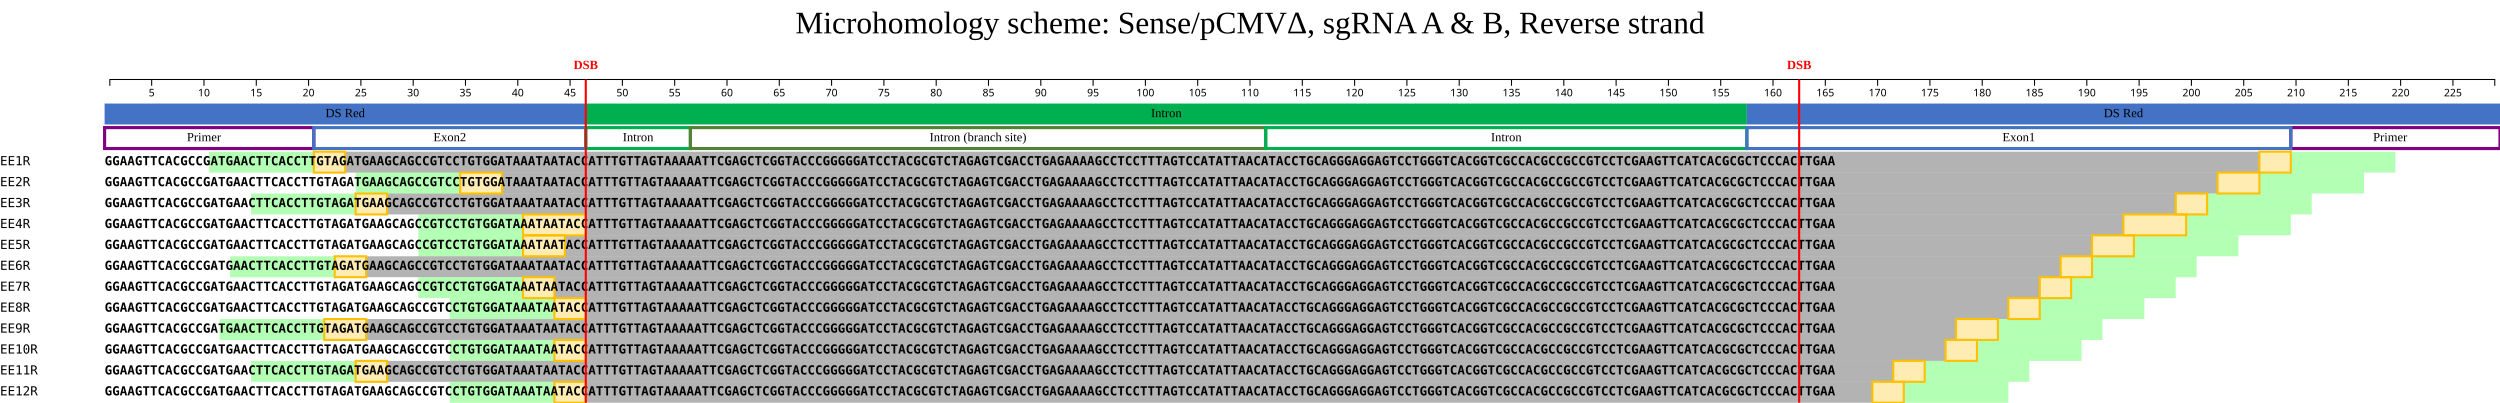
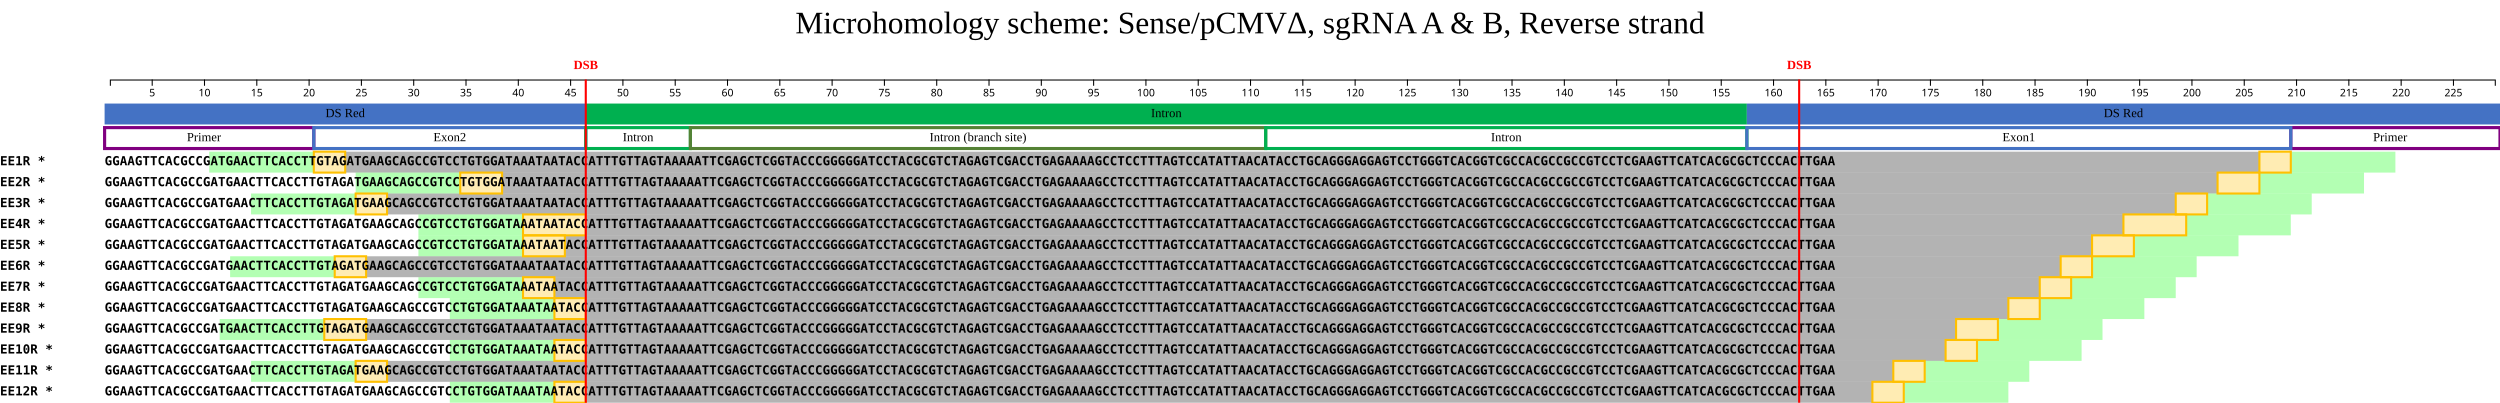
<svg width="2390" height="385">
  <g width="2390" height="50">
    <text x="1195" y="25" style="text-anchor: middle; dominant-baseline: middle; overflow: visible; font-size: 30px;">Microhomology scheme: Sense/pCMVΔ, sgRNA A &amp; B, Reverse strand</text>
  </g>
  <g transform="translate(0, 53)" width="2390" height="332">
    <g transform="translate(100, 23)" width="2290" height="20">
      <g fill="none" font-size="10" font-family="sans-serif" text-anchor="middle">
-         <path class="domain" stroke="currentColor" d="M5,6V0H2285V6" />
-         <g class="tick" opacity="1" transform="translate(45,0)">
+         <path class="domain" stroke="currentColor" d="M5.5,6V0.5H2285.5V6" />
+         <g class="tick" opacity="1" transform="translate(45.5,0)">
          <line stroke="currentColor" y2="6" />
          <text fill="currentColor" y="9" dy="0.71em">5</text>
        </g>
-         <g class="tick" opacity="1" transform="translate(95,0)">
+         <g class="tick" opacity="1" transform="translate(95.5,0)">
          <line stroke="currentColor" y2="6" />
          <text fill="currentColor" y="9" dy="0.71em">10</text>
        </g>
-         <g class="tick" opacity="1" transform="translate(145,0)">
+         <g class="tick" opacity="1" transform="translate(145.5,0)">
          <line stroke="currentColor" y2="6" />
          <text fill="currentColor" y="9" dy="0.71em">15</text>
        </g>
-         <g class="tick" opacity="1" transform="translate(195,0)">
+         <g class="tick" opacity="1" transform="translate(195.5,0)">
          <line stroke="currentColor" y2="6" />
          <text fill="currentColor" y="9" dy="0.71em">20</text>
        </g>
-         <g class="tick" opacity="1" transform="translate(245,0)">
+         <g class="tick" opacity="1" transform="translate(245.5,0)">
          <line stroke="currentColor" y2="6" />
          <text fill="currentColor" y="9" dy="0.71em">25</text>
        </g>
-         <g class="tick" opacity="1" transform="translate(295,0)">
+         <g class="tick" opacity="1" transform="translate(295.5,0)">
          <line stroke="currentColor" y2="6" />
          <text fill="currentColor" y="9" dy="0.71em">30</text>
        </g>
-         <g class="tick" opacity="1" transform="translate(345,0)">
+         <g class="tick" opacity="1" transform="translate(345.5,0)">
          <line stroke="currentColor" y2="6" />
          <text fill="currentColor" y="9" dy="0.71em">35</text>
        </g>
-         <g class="tick" opacity="1" transform="translate(395,0)">
+         <g class="tick" opacity="1" transform="translate(395.5,0)">
          <line stroke="currentColor" y2="6" />
          <text fill="currentColor" y="9" dy="0.71em">40</text>
        </g>
-         <g class="tick" opacity="1" transform="translate(445,0)">
+         <g class="tick" opacity="1" transform="translate(445.5,0)">
          <line stroke="currentColor" y2="6" />
          <text fill="currentColor" y="9" dy="0.71em">45</text>
        </g>
-         <g class="tick" opacity="1" transform="translate(495,0)">
+         <g class="tick" opacity="1" transform="translate(495.5,0)">
          <line stroke="currentColor" y2="6" />
          <text fill="currentColor" y="9" dy="0.71em">50</text>
        </g>
-         <g class="tick" opacity="1" transform="translate(545,0)">
+         <g class="tick" opacity="1" transform="translate(545.5,0)">
          <line stroke="currentColor" y2="6" />
          <text fill="currentColor" y="9" dy="0.71em">55</text>
        </g>
-         <g class="tick" opacity="1" transform="translate(595,0)">
+         <g class="tick" opacity="1" transform="translate(595.5,0)">
          <line stroke="currentColor" y2="6" />
          <text fill="currentColor" y="9" dy="0.71em">60</text>
        </g>
-         <g class="tick" opacity="1" transform="translate(645,0)">
+         <g class="tick" opacity="1" transform="translate(645.5,0)">
          <line stroke="currentColor" y2="6" />
          <text fill="currentColor" y="9" dy="0.71em">65</text>
        </g>
-         <g class="tick" opacity="1" transform="translate(695,0)">
+         <g class="tick" opacity="1" transform="translate(695.5,0)">
          <line stroke="currentColor" y2="6" />
          <text fill="currentColor" y="9" dy="0.71em">70</text>
        </g>
-         <g class="tick" opacity="1" transform="translate(745,0)">
+         <g class="tick" opacity="1" transform="translate(745.5,0)">
          <line stroke="currentColor" y2="6" />
          <text fill="currentColor" y="9" dy="0.71em">75</text>
        </g>
-         <g class="tick" opacity="1" transform="translate(795,0)">
+         <g class="tick" opacity="1" transform="translate(795.5,0)">
          <line stroke="currentColor" y2="6" />
          <text fill="currentColor" y="9" dy="0.71em">80</text>
        </g>
-         <g class="tick" opacity="1" transform="translate(845,0)">
+         <g class="tick" opacity="1" transform="translate(845.5,0)">
          <line stroke="currentColor" y2="6" />
          <text fill="currentColor" y="9" dy="0.71em">85</text>
        </g>
-         <g class="tick" opacity="1" transform="translate(895,0)">
+         <g class="tick" opacity="1" transform="translate(895.5,0)">
          <line stroke="currentColor" y2="6" />
          <text fill="currentColor" y="9" dy="0.71em">90</text>
        </g>
-         <g class="tick" opacity="1" transform="translate(945,0)">
+         <g class="tick" opacity="1" transform="translate(945.5,0)">
          <line stroke="currentColor" y2="6" />
          <text fill="currentColor" y="9" dy="0.71em">95</text>
        </g>
-         <g class="tick" opacity="1" transform="translate(995,0)">
+         <g class="tick" opacity="1" transform="translate(995.5,0)">
          <line stroke="currentColor" y2="6" />
          <text fill="currentColor" y="9" dy="0.71em">100</text>
        </g>
-         <g class="tick" opacity="1" transform="translate(1045,0)">
+         <g class="tick" opacity="1" transform="translate(1045.5,0)">
          <line stroke="currentColor" y2="6" />
          <text fill="currentColor" y="9" dy="0.71em">105</text>
        </g>
-         <g class="tick" opacity="1" transform="translate(1095,0)">
+         <g class="tick" opacity="1" transform="translate(1095.5,0)">
          <line stroke="currentColor" y2="6" />
          <text fill="currentColor" y="9" dy="0.71em">110</text>
        </g>
-         <g class="tick" opacity="1" transform="translate(1145,0)">
+         <g class="tick" opacity="1" transform="translate(1145.5,0)">
          <line stroke="currentColor" y2="6" />
          <text fill="currentColor" y="9" dy="0.71em">115</text>
        </g>
-         <g class="tick" opacity="1" transform="translate(1195,0)">
+         <g class="tick" opacity="1" transform="translate(1195.5,0)">
          <line stroke="currentColor" y2="6" />
          <text fill="currentColor" y="9" dy="0.71em">120</text>
        </g>
-         <g class="tick" opacity="1" transform="translate(1245,0)">
+         <g class="tick" opacity="1" transform="translate(1245.5,0)">
          <line stroke="currentColor" y2="6" />
          <text fill="currentColor" y="9" dy="0.71em">125</text>
        </g>
-         <g class="tick" opacity="1" transform="translate(1295,0)">
+         <g class="tick" opacity="1" transform="translate(1295.5,0)">
          <line stroke="currentColor" y2="6" />
          <text fill="currentColor" y="9" dy="0.71em">130</text>
        </g>
-         <g class="tick" opacity="1" transform="translate(1345,0)">
+         <g class="tick" opacity="1" transform="translate(1345.5,0)">
          <line stroke="currentColor" y2="6" />
          <text fill="currentColor" y="9" dy="0.71em">135</text>
        </g>
-         <g class="tick" opacity="1" transform="translate(1395,0)">
+         <g class="tick" opacity="1" transform="translate(1395.5,0)">
          <line stroke="currentColor" y2="6" />
          <text fill="currentColor" y="9" dy="0.71em">140</text>
        </g>
-         <g class="tick" opacity="1" transform="translate(1445,0)">
+         <g class="tick" opacity="1" transform="translate(1445.5,0)">
          <line stroke="currentColor" y2="6" />
          <text fill="currentColor" y="9" dy="0.71em">145</text>
        </g>
-         <g class="tick" opacity="1" transform="translate(1495,0)">
+         <g class="tick" opacity="1" transform="translate(1495.5,0)">
          <line stroke="currentColor" y2="6" />
          <text fill="currentColor" y="9" dy="0.71em">150</text>
        </g>
-         <g class="tick" opacity="1" transform="translate(1545,0)">
+         <g class="tick" opacity="1" transform="translate(1545.5,0)">
          <line stroke="currentColor" y2="6" />
          <text fill="currentColor" y="9" dy="0.71em">155</text>
        </g>
-         <g class="tick" opacity="1" transform="translate(1595,0)">
+         <g class="tick" opacity="1" transform="translate(1595.5,0)">
          <line stroke="currentColor" y2="6" />
          <text fill="currentColor" y="9" dy="0.71em">160</text>
        </g>
-         <g class="tick" opacity="1" transform="translate(1645,0)">
+         <g class="tick" opacity="1" transform="translate(1645.5,0)">
          <line stroke="currentColor" y2="6" />
          <text fill="currentColor" y="9" dy="0.71em">165</text>
        </g>
-         <g class="tick" opacity="1" transform="translate(1695,0)">
+         <g class="tick" opacity="1" transform="translate(1695.5,0)">
          <line stroke="currentColor" y2="6" />
          <text fill="currentColor" y="9" dy="0.71em">170</text>
        </g>
-         <g class="tick" opacity="1" transform="translate(1745,0)">
+         <g class="tick" opacity="1" transform="translate(1745.5,0)">
          <line stroke="currentColor" y2="6" />
          <text fill="currentColor" y="9" dy="0.71em">175</text>
        </g>
-         <g class="tick" opacity="1" transform="translate(1795,0)">
+         <g class="tick" opacity="1" transform="translate(1795.5,0)">
          <line stroke="currentColor" y2="6" />
          <text fill="currentColor" y="9" dy="0.71em">180</text>
        </g>
-         <g class="tick" opacity="1" transform="translate(1845,0)">
+         <g class="tick" opacity="1" transform="translate(1845.5,0)">
          <line stroke="currentColor" y2="6" />
          <text fill="currentColor" y="9" dy="0.71em">185</text>
        </g>
-         <g class="tick" opacity="1" transform="translate(1895,0)">
+         <g class="tick" opacity="1" transform="translate(1895.5,0)">
          <line stroke="currentColor" y2="6" />
          <text fill="currentColor" y="9" dy="0.71em">190</text>
        </g>
-         <g class="tick" opacity="1" transform="translate(1945,0)">
+         <g class="tick" opacity="1" transform="translate(1945.5,0)">
          <line stroke="currentColor" y2="6" />
          <text fill="currentColor" y="9" dy="0.71em">195</text>
        </g>
-         <g class="tick" opacity="1" transform="translate(1995,0)">
+         <g class="tick" opacity="1" transform="translate(1995.5,0)">
          <line stroke="currentColor" y2="6" />
          <text fill="currentColor" y="9" dy="0.71em">200</text>
        </g>
-         <g class="tick" opacity="1" transform="translate(2045,0)">
+         <g class="tick" opacity="1" transform="translate(2045.5,0)">
          <line stroke="currentColor" y2="6" />
          <text fill="currentColor" y="9" dy="0.71em">205</text>
        </g>
-         <g class="tick" opacity="1" transform="translate(2095,0)">
+         <g class="tick" opacity="1" transform="translate(2095.5,0)">
          <line stroke="currentColor" y2="6" />
          <text fill="currentColor" y="9" dy="0.71em">210</text>
        </g>
-         <g class="tick" opacity="1" transform="translate(2145,0)">
+         <g class="tick" opacity="1" transform="translate(2145.5,0)">
          <line stroke="currentColor" y2="6" />
          <text fill="currentColor" y="9" dy="0.71em">215</text>
        </g>
-         <g class="tick" opacity="1" transform="translate(2195,0)">
+         <g class="tick" opacity="1" transform="translate(2195.5,0)">
          <line stroke="currentColor" y2="6" />
          <text fill="currentColor" y="9" dy="0.71em">220</text>
        </g>
-         <g class="tick" opacity="1" transform="translate(2245,0)">
+         <g class="tick" opacity="1" transform="translate(2245.5,0)">
          <line stroke="currentColor" y2="6" />
          <text fill="currentColor" y="9" dy="0.71em">225</text>
        </g>
      </g>
    </g>
    <g transform="translate(100, 46)" width="2290" height="20" style="overflow: visible;">
      <rect x="0" y="0" width="460" height="20" style="fill: rgb(68, 114, 196);" />
      <text text-anchor="middle" transform="translate(230, 10)" dy=".5ex">DS Red</text>
      <rect x="460" y="0" width="1110" height="20" style="fill: rgb(0, 176, 80);" />
      <text text-anchor="middle" transform="translate(1015, 10)" dy=".5ex">Intron</text>
      <rect x="1570" y="0" width="720" height="20" style="fill: rgb(68, 114, 196);" />
      <text text-anchor="middle" transform="translate(1930, 10)" dy=".5ex">DS Red</text>
    </g>
    <g transform="translate(100, 69)" width="2290" height="20">
      <rect x="0" y="0" width="200" height="20" style="fill: rgba(0, 0, 0, 0); fill-opacity: 0; stroke: purple; stroke-opacity: 1; stroke-width: 3;" />
      <text text-anchor="middle" x="95" y="10" dy=".5ex">Primer</text>
      <rect x="2090" y="0" width="200" height="20" style="fill: rgba(0, 0, 0, 0); fill-opacity: 0; stroke: purple; stroke-opacity: 1; stroke-width: 3;" />
      <text text-anchor="middle" x="2185" y="10" dy=".5ex">Primer</text>
    </g>
    <g transform="translate(100, 69)" width="2290" height="20">
      <rect x="200" y="0" width="260" height="20" style="fill: rgba(0, 0, 0, 0); fill-opacity: 0; stroke: rgb(68, 114, 196); stroke-opacity: 1; stroke-width: 3;" />
      <text text-anchor="middle" transform="translate(330, 10)" dy=".5ex">Exon2</text>
      <rect x="460" y="0" width="100" height="20" style="fill: rgba(0, 0, 0, 0); fill-opacity: 0; stroke: rgb(0, 176, 80); stroke-opacity: 1; stroke-width: 3;" />
      <text text-anchor="middle" transform="translate(510, 10)" dy=".5ex">Intron</text>
      <rect x="560" y="0" width="550" height="20" style="fill: rgba(0, 0, 0, 0); fill-opacity: 0; stroke: rgb(84, 130, 53); stroke-opacity: 1; stroke-width: 3;" />
      <text text-anchor="middle" transform="translate(835, 10)" dy=".5ex">Intron (branch site)</text>
      <rect x="1110" y="0" width="460" height="20" style="fill: rgba(0, 0, 0, 0); fill-opacity: 0; stroke: rgb(0, 176, 80); stroke-opacity: 1; stroke-width: 3;" />
      <text text-anchor="middle" transform="translate(1340, 10)" dy=".5ex">Intron</text>
      <rect x="1570" y="0" width="520" height="20" style="fill: rgba(0, 0, 0, 0); fill-opacity: 0; stroke: rgb(68, 114, 196); stroke-opacity: 1; stroke-width: 3;" />
      <text text-anchor="middle" transform="translate(1830, 10)" dy=".5ex">Exon1</text>
    </g>
    <g transform="translate(0, 92)" width="100" height="240" style="overflow: visible;">
      <g transform="translate(0, 0)" width="100" height="20" style="overflow: visible;">
-         <text x="0" y="10" dy=".5ex" style="font-family: monospace; font-weight: normal;">EE1R</text>
+         <text x="0" y="10" dy=".5ex" style="font-family: monospace; font-weight: bold;">EE1R *</text>
      </g>
      <g transform="translate(0, 20)" width="100" height="20" style="overflow: visible;">
-         <text x="0" y="10" dy=".5ex" style="font-family: monospace; font-weight: normal;">EE2R</text>
+         <text x="0" y="10" dy=".5ex" style="font-family: monospace; font-weight: bold;">EE2R *</text>
      </g>
      <g transform="translate(0, 40)" width="100" height="20" style="overflow: visible;">
-         <text x="0" y="10" dy=".5ex" style="font-family: monospace; font-weight: normal;">EE3R</text>
+         <text x="0" y="10" dy=".5ex" style="font-family: monospace; font-weight: bold;">EE3R *</text>
      </g>
      <g transform="translate(0, 60)" width="100" height="20" style="overflow: visible;">
-         <text x="0" y="10" dy=".5ex" style="font-family: monospace; font-weight: normal;">EE4R</text>
+         <text x="0" y="10" dy=".5ex" style="font-family: monospace; font-weight: bold;">EE4R *</text>
      </g>
      <g transform="translate(0, 80)" width="100" height="20" style="overflow: visible;">
-         <text x="0" y="10" dy=".5ex" style="font-family: monospace; font-weight: normal;">EE5R</text>
+         <text x="0" y="10" dy=".5ex" style="font-family: monospace; font-weight: bold;">EE5R *</text>
      </g>
      <g transform="translate(0, 100)" width="100" height="20" style="overflow: visible;">
-         <text x="0" y="10" dy=".5ex" style="font-family: monospace; font-weight: normal;">EE6R</text>
+         <text x="0" y="10" dy=".5ex" style="font-family: monospace; font-weight: bold;">EE6R *</text>
      </g>
      <g transform="translate(0, 120)" width="100" height="20" style="overflow: visible;">
-         <text x="0" y="10" dy=".5ex" style="font-family: monospace; font-weight: normal;">EE7R</text>
+         <text x="0" y="10" dy=".5ex" style="font-family: monospace; font-weight: bold;">EE7R *</text>
      </g>
      <g transform="translate(0, 140)" width="100" height="20" style="overflow: visible;">
-         <text x="0" y="10" dy=".5ex" style="font-family: monospace; font-weight: normal;">EE8R</text>
+         <text x="0" y="10" dy=".5ex" style="font-family: monospace; font-weight: bold;">EE8R *</text>
      </g>
      <g transform="translate(0, 160)" width="100" height="20" style="overflow: visible;">
-         <text x="0" y="10" dy=".5ex" style="font-family: monospace; font-weight: normal;">EE9R</text>
+         <text x="0" y="10" dy=".5ex" style="font-family: monospace; font-weight: bold;">EE9R *</text>
      </g>
      <g transform="translate(0, 180)" width="100" height="20" style="overflow: visible;">
-         <text x="0" y="10" dy=".5ex" style="font-family: monospace; font-weight: normal;">EE10R</text>
+         <text x="0" y="10" dy=".5ex" style="font-family: monospace; font-weight: bold;">EE10R *</text>
      </g>
      <g transform="translate(0, 200)" width="100" height="20" style="overflow: visible;">
-         <text x="0" y="10" dy=".5ex" style="font-family: monospace; font-weight: normal;">EE11R</text>
+         <text x="0" y="10" dy=".5ex" style="font-family: monospace; font-weight: bold;">EE11R *</text>
      </g>
      <g transform="translate(0, 220)" width="100" height="20" style="overflow: visible;">
-         <text x="0" y="10" dy=".5ex" style="font-family: monospace; font-weight: normal;">EE12R</text>
+         <text x="0" y="10" dy=".5ex" style="font-family: monospace; font-weight: bold;">EE12R *</text>
      </g>
    </g>
    <g transform="translate(100, 92)" height="240" style="overflow: visible;">
      <rect x="100" y="0" width="100" height="20" style="fill: rgb(0, 255, 0); opacity: 0.3;" />
      <rect x="2090" y="0" width="100" height="20" style="fill: rgb(0, 255, 0); opacity: 0.3;" />
      <rect x="230" y="0" width="1830" height="20" opacity="0.3" style="fill: black;" />
      <rect x="240" y="20" width="100" height="20" style="fill: rgb(0, 255, 0); opacity: 0.3;" />
      <rect x="2060" y="20" width="100" height="20" style="fill: rgb(0, 255, 0); opacity: 0.3;" />
      <rect x="380" y="20" width="1640" height="20" opacity="0.3" style="fill: black;" />
      <rect x="140" y="40" width="100" height="20" style="fill: rgb(0, 255, 0); opacity: 0.3;" />
      <rect x="2010" y="40" width="100" height="20" style="fill: rgb(0, 255, 0); opacity: 0.3;" />
      <rect x="270" y="40" width="1710" height="20" opacity="0.3" style="fill: black;" />
      <rect x="300" y="60" width="100" height="20" style="fill: rgb(0, 255, 0); opacity: 0.3;" />
      <rect x="1990" y="60" width="100" height="20" style="fill: rgb(0, 255, 0); opacity: 0.3;" />
      <rect x="460" y="60" width="1470" height="20" opacity="0.3" style="fill: black;" />
      <rect x="300" y="80" width="100" height="20" style="fill: rgb(0, 255, 0); opacity: 0.3;" />
      <rect x="1940" y="80" width="100" height="20" style="fill: rgb(0, 255, 0); opacity: 0.3;" />
      <rect x="440" y="80" width="1460" height="20" opacity="0.3" style="fill: black;" />
      <rect x="120" y="100" width="100" height="20" style="fill: rgb(0, 255, 0); opacity: 0.3;" />
      <rect x="1900" y="100" width="100" height="20" style="fill: rgb(0, 255, 0); opacity: 0.3;" />
      <rect x="250" y="100" width="1620" height="20" opacity="0.3" style="fill: black;" />
      <rect x="300" y="120" width="100" height="20" style="fill: rgb(0, 255, 0); opacity: 0.3;" />
      <rect x="1880" y="120" width="100" height="20" style="fill: rgb(0, 255, 0); opacity: 0.3;" />
      <rect x="430" y="120" width="1420" height="20" opacity="0.3" style="fill: black;" />
      <rect x="330" y="140" width="100" height="20" style="fill: rgb(0, 255, 0); opacity: 0.3;" />
      <rect x="1850" y="140" width="100" height="20" style="fill: rgb(0, 255, 0); opacity: 0.3;" />
      <rect x="460" y="140" width="1360" height="20" opacity="0.3" style="fill: black;" />
      <rect x="110" y="160" width="100" height="20" style="fill: rgb(0, 255, 0); opacity: 0.3;" />
      <rect x="1810" y="160" width="100" height="20" style="fill: rgb(0, 255, 0); opacity: 0.3;" />
      <rect x="250" y="160" width="1520" height="20" opacity="0.3" style="fill: black;" />
      <rect x="330" y="180" width="100" height="20" style="fill: rgb(0, 255, 0); opacity: 0.3;" />
      <rect x="1790" y="180" width="100" height="20" style="fill: rgb(0, 255, 0); opacity: 0.3;" />
      <rect x="460" y="180" width="1300" height="20" opacity="0.3" style="fill: black;" />
      <rect x="140" y="200" width="100" height="20" style="fill: rgb(0, 255, 0); opacity: 0.3;" />
      <rect x="1740" y="200" width="100" height="20" style="fill: rgb(0, 255, 0); opacity: 0.3;" />
      <rect x="270" y="200" width="1440" height="20" opacity="0.3" style="fill: black;" />
      <rect x="330" y="220" width="100" height="20" style="fill: rgb(0, 255, 0); opacity: 0.3;" />
      <rect x="1720" y="220" width="100" height="20" style="fill: rgb(0, 255, 0); opacity: 0.3;" />
      <rect x="460" y="220" width="1230" height="20" opacity="0.3" style="fill: black;" />
      <rect x="200" y="0" width="30" height="20" style="fill: rgb(255, 192, 0); fill-opacity: 0.3; stroke: rgb(255, 192, 0); stroke-opacity: 1; stroke-width: 2;" />
      <rect x="2060" y="0" width="30" height="20" style="fill: rgb(255, 192, 0); fill-opacity: 0.3; stroke: rgb(255, 192, 0); stroke-opacity: 1; stroke-width: 2;" />
      <g width="2290" height="20" transform="translate(0, 0)">
        <text x="0" y="10" dy=".5ex" textLength="2290" style="font-family: monospace; font-weight: bold;">GGAAGTTCACGCCGATGAACTTCACCTTGTAGATGAAGCAGCCGTCCTGTGGATAAATAATACCATTTGTTAGTAAAAATTCGAGCTCGGTACCCGGGGGATCCTACGCGTCTAGAGTCGACCTGAGAAAAGCCTCCTTTAGTCCATATTAACATACCTGCAGGGAGGAGTCCTGGGTCACGGTCGCCACGCCGCCGTCCTCGAAGTTCATCACGCGCTCCCACTTGAA</text>
      </g>
      <rect x="340" y="20" width="40" height="20" style="fill: rgb(255, 192, 0); fill-opacity: 0.3; stroke: rgb(255, 192, 0); stroke-opacity: 1; stroke-width: 2;" />
      <rect x="2020" y="20" width="40" height="20" style="fill: rgb(255, 192, 0); fill-opacity: 0.3; stroke: rgb(255, 192, 0); stroke-opacity: 1; stroke-width: 2;" />
      <g width="2290" height="20" transform="translate(0, 20)">
        <text x="0" y="10" dy=".5ex" textLength="2290" style="font-family: monospace; font-weight: bold;">GGAAGTTCACGCCGATGAACTTCACCTTGTAGATGAAGCAGCCGTCCTGTGGATAAATAATACCATTTGTTAGTAAAAATTCGAGCTCGGTACCCGGGGGATCCTACGCGTCTAGAGTCGACCTGAGAAAAGCCTCCTTTAGTCCATATTAACATACCTGCAGGGAGGAGTCCTGGGTCACGGTCGCCACGCCGCCGTCCTCGAAGTTCATCACGCGCTCCCACTTGAA</text>
      </g>
      <rect x="240" y="40" width="30" height="20" style="fill: rgb(255, 192, 0); fill-opacity: 0.3; stroke: rgb(255, 192, 0); stroke-opacity: 1; stroke-width: 2;" />
      <rect x="1980" y="40" width="30" height="20" style="fill: rgb(255, 192, 0); fill-opacity: 0.3; stroke: rgb(255, 192, 0); stroke-opacity: 1; stroke-width: 2;" />
      <g width="2290" height="20" transform="translate(0, 40)">
        <text x="0" y="10" dy=".5ex" textLength="2290" style="font-family: monospace; font-weight: bold;">GGAAGTTCACGCCGATGAACTTCACCTTGTAGATGAAGCAGCCGTCCTGTGGATAAATAATACCATTTGTTAGTAAAAATTCGAGCTCGGTACCCGGGGGATCCTACGCGTCTAGAGTCGACCTGAGAAAAGCCTCCTTTAGTCCATATTAACATACCTGCAGGGAGGAGTCCTGGGTCACGGTCGCCACGCCGCCGTCCTCGAAGTTCATCACGCGCTCCCACTTGAA</text>
      </g>
      <rect x="400" y="60" width="60" height="20" style="fill: rgb(255, 192, 0); fill-opacity: 0.3; stroke: rgb(255, 192, 0); stroke-opacity: 1; stroke-width: 2;" />
      <rect x="1930" y="60" width="60" height="20" style="fill: rgb(255, 192, 0); fill-opacity: 0.3; stroke: rgb(255, 192, 0); stroke-opacity: 1; stroke-width: 2;" />
      <g width="2290" height="20" transform="translate(0, 60)">
        <text x="0" y="10" dy=".5ex" textLength="2290" style="font-family: monospace; font-weight: bold;">GGAAGTTCACGCCGATGAACTTCACCTTGTAGATGAAGCAGCCGTCCTGTGGATAAATAATACCATTTGTTAGTAAAAATTCGAGCTCGGTACCCGGGGGATCCTACGCGTCTAGAGTCGACCTGAGAAAAGCCTCCTTTAGTCCATATTAACATACCTGCAGGGAGGAGTCCTGGGTCACGGTCGCCACGCCGCCGTCCTCGAAGTTCATCACGCGCTCCCACTTGAA</text>
      </g>
      <rect x="400" y="80" width="40" height="20" style="fill: rgb(255, 192, 0); fill-opacity: 0.3; stroke: rgb(255, 192, 0); stroke-opacity: 1; stroke-width: 2;" />
      <rect x="1900" y="80" width="40" height="20" style="fill: rgb(255, 192, 0); fill-opacity: 0.3; stroke: rgb(255, 192, 0); stroke-opacity: 1; stroke-width: 2;" />
      <g width="2290" height="20" transform="translate(0, 80)">
        <text x="0" y="10" dy=".5ex" textLength="2290" style="font-family: monospace; font-weight: bold;">GGAAGTTCACGCCGATGAACTTCACCTTGTAGATGAAGCAGCCGTCCTGTGGATAAATAATACCATTTGTTAGTAAAAATTCGAGCTCGGTACCCGGGGGATCCTACGCGTCTAGAGTCGACCTGAGAAAAGCCTCCTTTAGTCCATATTAACATACCTGCAGGGAGGAGTCCTGGGTCACGGTCGCCACGCCGCCGTCCTCGAAGTTCATCACGCGCTCCCACTTGAA</text>
      </g>
      <rect x="220" y="100" width="30" height="20" style="fill: rgb(255, 192, 0); fill-opacity: 0.3; stroke: rgb(255, 192, 0); stroke-opacity: 1; stroke-width: 2;" />
      <rect x="1870" y="100" width="30" height="20" style="fill: rgb(255, 192, 0); fill-opacity: 0.3; stroke: rgb(255, 192, 0); stroke-opacity: 1; stroke-width: 2;" />
      <g width="2290" height="20" transform="translate(0, 100)">
        <text x="0" y="10" dy=".5ex" textLength="2290" style="font-family: monospace; font-weight: bold;">GGAAGTTCACGCCGATGAACTTCACCTTGTAGATGAAGCAGCCGTCCTGTGGATAAATAATACCATTTGTTAGTAAAAATTCGAGCTCGGTACCCGGGGGATCCTACGCGTCTAGAGTCGACCTGAGAAAAGCCTCCTTTAGTCCATATTAACATACCTGCAGGGAGGAGTCCTGGGTCACGGTCGCCACGCCGCCGTCCTCGAAGTTCATCACGCGCTCCCACTTGAA</text>
      </g>
      <rect x="400" y="120" width="30" height="20" style="fill: rgb(255, 192, 0); fill-opacity: 0.3; stroke: rgb(255, 192, 0); stroke-opacity: 1; stroke-width: 2;" />
      <rect x="1850" y="120" width="30" height="20" style="fill: rgb(255, 192, 0); fill-opacity: 0.3; stroke: rgb(255, 192, 0); stroke-opacity: 1; stroke-width: 2;" />
      <g width="2290" height="20" transform="translate(0, 120)">
        <text x="0" y="10" dy=".5ex" textLength="2290" style="font-family: monospace; font-weight: bold;">GGAAGTTCACGCCGATGAACTTCACCTTGTAGATGAAGCAGCCGTCCTGTGGATAAATAATACCATTTGTTAGTAAAAATTCGAGCTCGGTACCCGGGGGATCCTACGCGTCTAGAGTCGACCTGAGAAAAGCCTCCTTTAGTCCATATTAACATACCTGCAGGGAGGAGTCCTGGGTCACGGTCGCCACGCCGCCGTCCTCGAAGTTCATCACGCGCTCCCACTTGAA</text>
      </g>
      <rect x="430" y="140" width="30" height="20" style="fill: rgb(255, 192, 0); fill-opacity: 0.3; stroke: rgb(255, 192, 0); stroke-opacity: 1; stroke-width: 2;" />
      <rect x="1820" y="140" width="30" height="20" style="fill: rgb(255, 192, 0); fill-opacity: 0.3; stroke: rgb(255, 192, 0); stroke-opacity: 1; stroke-width: 2;" />
      <g width="2290" height="20" transform="translate(0, 140)">
        <text x="0" y="10" dy=".5ex" textLength="2290" style="font-family: monospace; font-weight: bold;">GGAAGTTCACGCCGATGAACTTCACCTTGTAGATGAAGCAGCCGTCCTGTGGATAAATAATACCATTTGTTAGTAAAAATTCGAGCTCGGTACCCGGGGGATCCTACGCGTCTAGAGTCGACCTGAGAAAAGCCTCCTTTAGTCCATATTAACATACCTGCAGGGAGGAGTCCTGGGTCACGGTCGCCACGCCGCCGTCCTCGAAGTTCATCACGCGCTCCCACTTGAA</text>
      </g>
      <rect x="210" y="160" width="40" height="20" style="fill: rgb(255, 192, 0); fill-opacity: 0.3; stroke: rgb(255, 192, 0); stroke-opacity: 1; stroke-width: 2;" />
      <rect x="1770" y="160" width="40" height="20" style="fill: rgb(255, 192, 0); fill-opacity: 0.3; stroke: rgb(255, 192, 0); stroke-opacity: 1; stroke-width: 2;" />
      <g width="2290" height="20" transform="translate(0, 160)">
        <text x="0" y="10" dy=".5ex" textLength="2290" style="font-family: monospace; font-weight: bold;">GGAAGTTCACGCCGATGAACTTCACCTTGTAGATGAAGCAGCCGTCCTGTGGATAAATAATACCATTTGTTAGTAAAAATTCGAGCTCGGTACCCGGGGGATCCTACGCGTCTAGAGTCGACCTGAGAAAAGCCTCCTTTAGTCCATATTAACATACCTGCAGGGAGGAGTCCTGGGTCACGGTCGCCACGCCGCCGTCCTCGAAGTTCATCACGCGCTCCCACTTGAA</text>
      </g>
      <rect x="430" y="180" width="30" height="20" style="fill: rgb(255, 192, 0); fill-opacity: 0.3; stroke: rgb(255, 192, 0); stroke-opacity: 1; stroke-width: 2;" />
      <rect x="1760" y="180" width="30" height="20" style="fill: rgb(255, 192, 0); fill-opacity: 0.3; stroke: rgb(255, 192, 0); stroke-opacity: 1; stroke-width: 2;" />
      <g width="2290" height="20" transform="translate(0, 180)">
        <text x="0" y="10" dy=".5ex" textLength="2290" style="font-family: monospace; font-weight: bold;">GGAAGTTCACGCCGATGAACTTCACCTTGTAGATGAAGCAGCCGTCCTGTGGATAAATAATACCATTTGTTAGTAAAAATTCGAGCTCGGTACCCGGGGGATCCTACGCGTCTAGAGTCGACCTGAGAAAAGCCTCCTTTAGTCCATATTAACATACCTGCAGGGAGGAGTCCTGGGTCACGGTCGCCACGCCGCCGTCCTCGAAGTTCATCACGCGCTCCCACTTGAA</text>
      </g>
      <rect x="240" y="200" width="30" height="20" style="fill: rgb(255, 192, 0); fill-opacity: 0.3; stroke: rgb(255, 192, 0); stroke-opacity: 1; stroke-width: 2;" />
      <rect x="1710" y="200" width="30" height="20" style="fill: rgb(255, 192, 0); fill-opacity: 0.3; stroke: rgb(255, 192, 0); stroke-opacity: 1; stroke-width: 2;" />
      <g width="2290" height="20" transform="translate(0, 200)">
        <text x="0" y="10" dy=".5ex" textLength="2290" style="font-family: monospace; font-weight: bold;">GGAAGTTCACGCCGATGAACTTCACCTTGTAGATGAAGCAGCCGTCCTGTGGATAAATAATACCATTTGTTAGTAAAAATTCGAGCTCGGTACCCGGGGGATCCTACGCGTCTAGAGTCGACCTGAGAAAAGCCTCCTTTAGTCCATATTAACATACCTGCAGGGAGGAGTCCTGGGTCACGGTCGCCACGCCGCCGTCCTCGAAGTTCATCACGCGCTCCCACTTGAA</text>
      </g>
      <rect x="430" y="220" width="30" height="20" style="fill: rgb(255, 192, 0); fill-opacity: 0.3; stroke: rgb(255, 192, 0); stroke-opacity: 1; stroke-width: 2;" />
      <rect x="1690" y="220" width="30" height="20" style="fill: rgb(255, 192, 0); fill-opacity: 0.3; stroke: rgb(255, 192, 0); stroke-opacity: 1; stroke-width: 2;" />
      <g width="2290" height="20" transform="translate(0, 220)">
        <text x="0" y="10" dy=".5ex" textLength="2290" style="font-family: monospace; font-weight: bold;">GGAAGTTCACGCCGATGAACTTCACCTTGTAGATGAAGCAGCCGTCCTGTGGATAAATAATACCATTTGTTAGTAAAAATTCGAGCTCGGTACCCGGGGGATCCTACGCGTCTAGAGTCGACCTGAGAAAAGCCTCCTTTAGTCCATATTAACATACCTGCAGGGAGGAGTCCTGGGTCACGGTCGCCACGCCGCCGTCCTCGAAGTTCATCACGCGCTCCCACTTGAA</text>
      </g>
    </g>
    <line x1="560" x2="560" y1="23" y2="332" style="stroke: red; stroke-width: 2;" />
    <text text-anchor="middle" x="560" y="10" dy=".5ex" style="fill: red; font-weight: bold;">DSB</text>
    <line x1="1720" x2="1720" y1="23" y2="332" style="stroke: red; stroke-width: 2;" />
    <text text-anchor="middle" x="1720" y="10" dy=".5ex" style="fill: red; font-weight: bold;">DSB</text>
  </g>
</svg>
